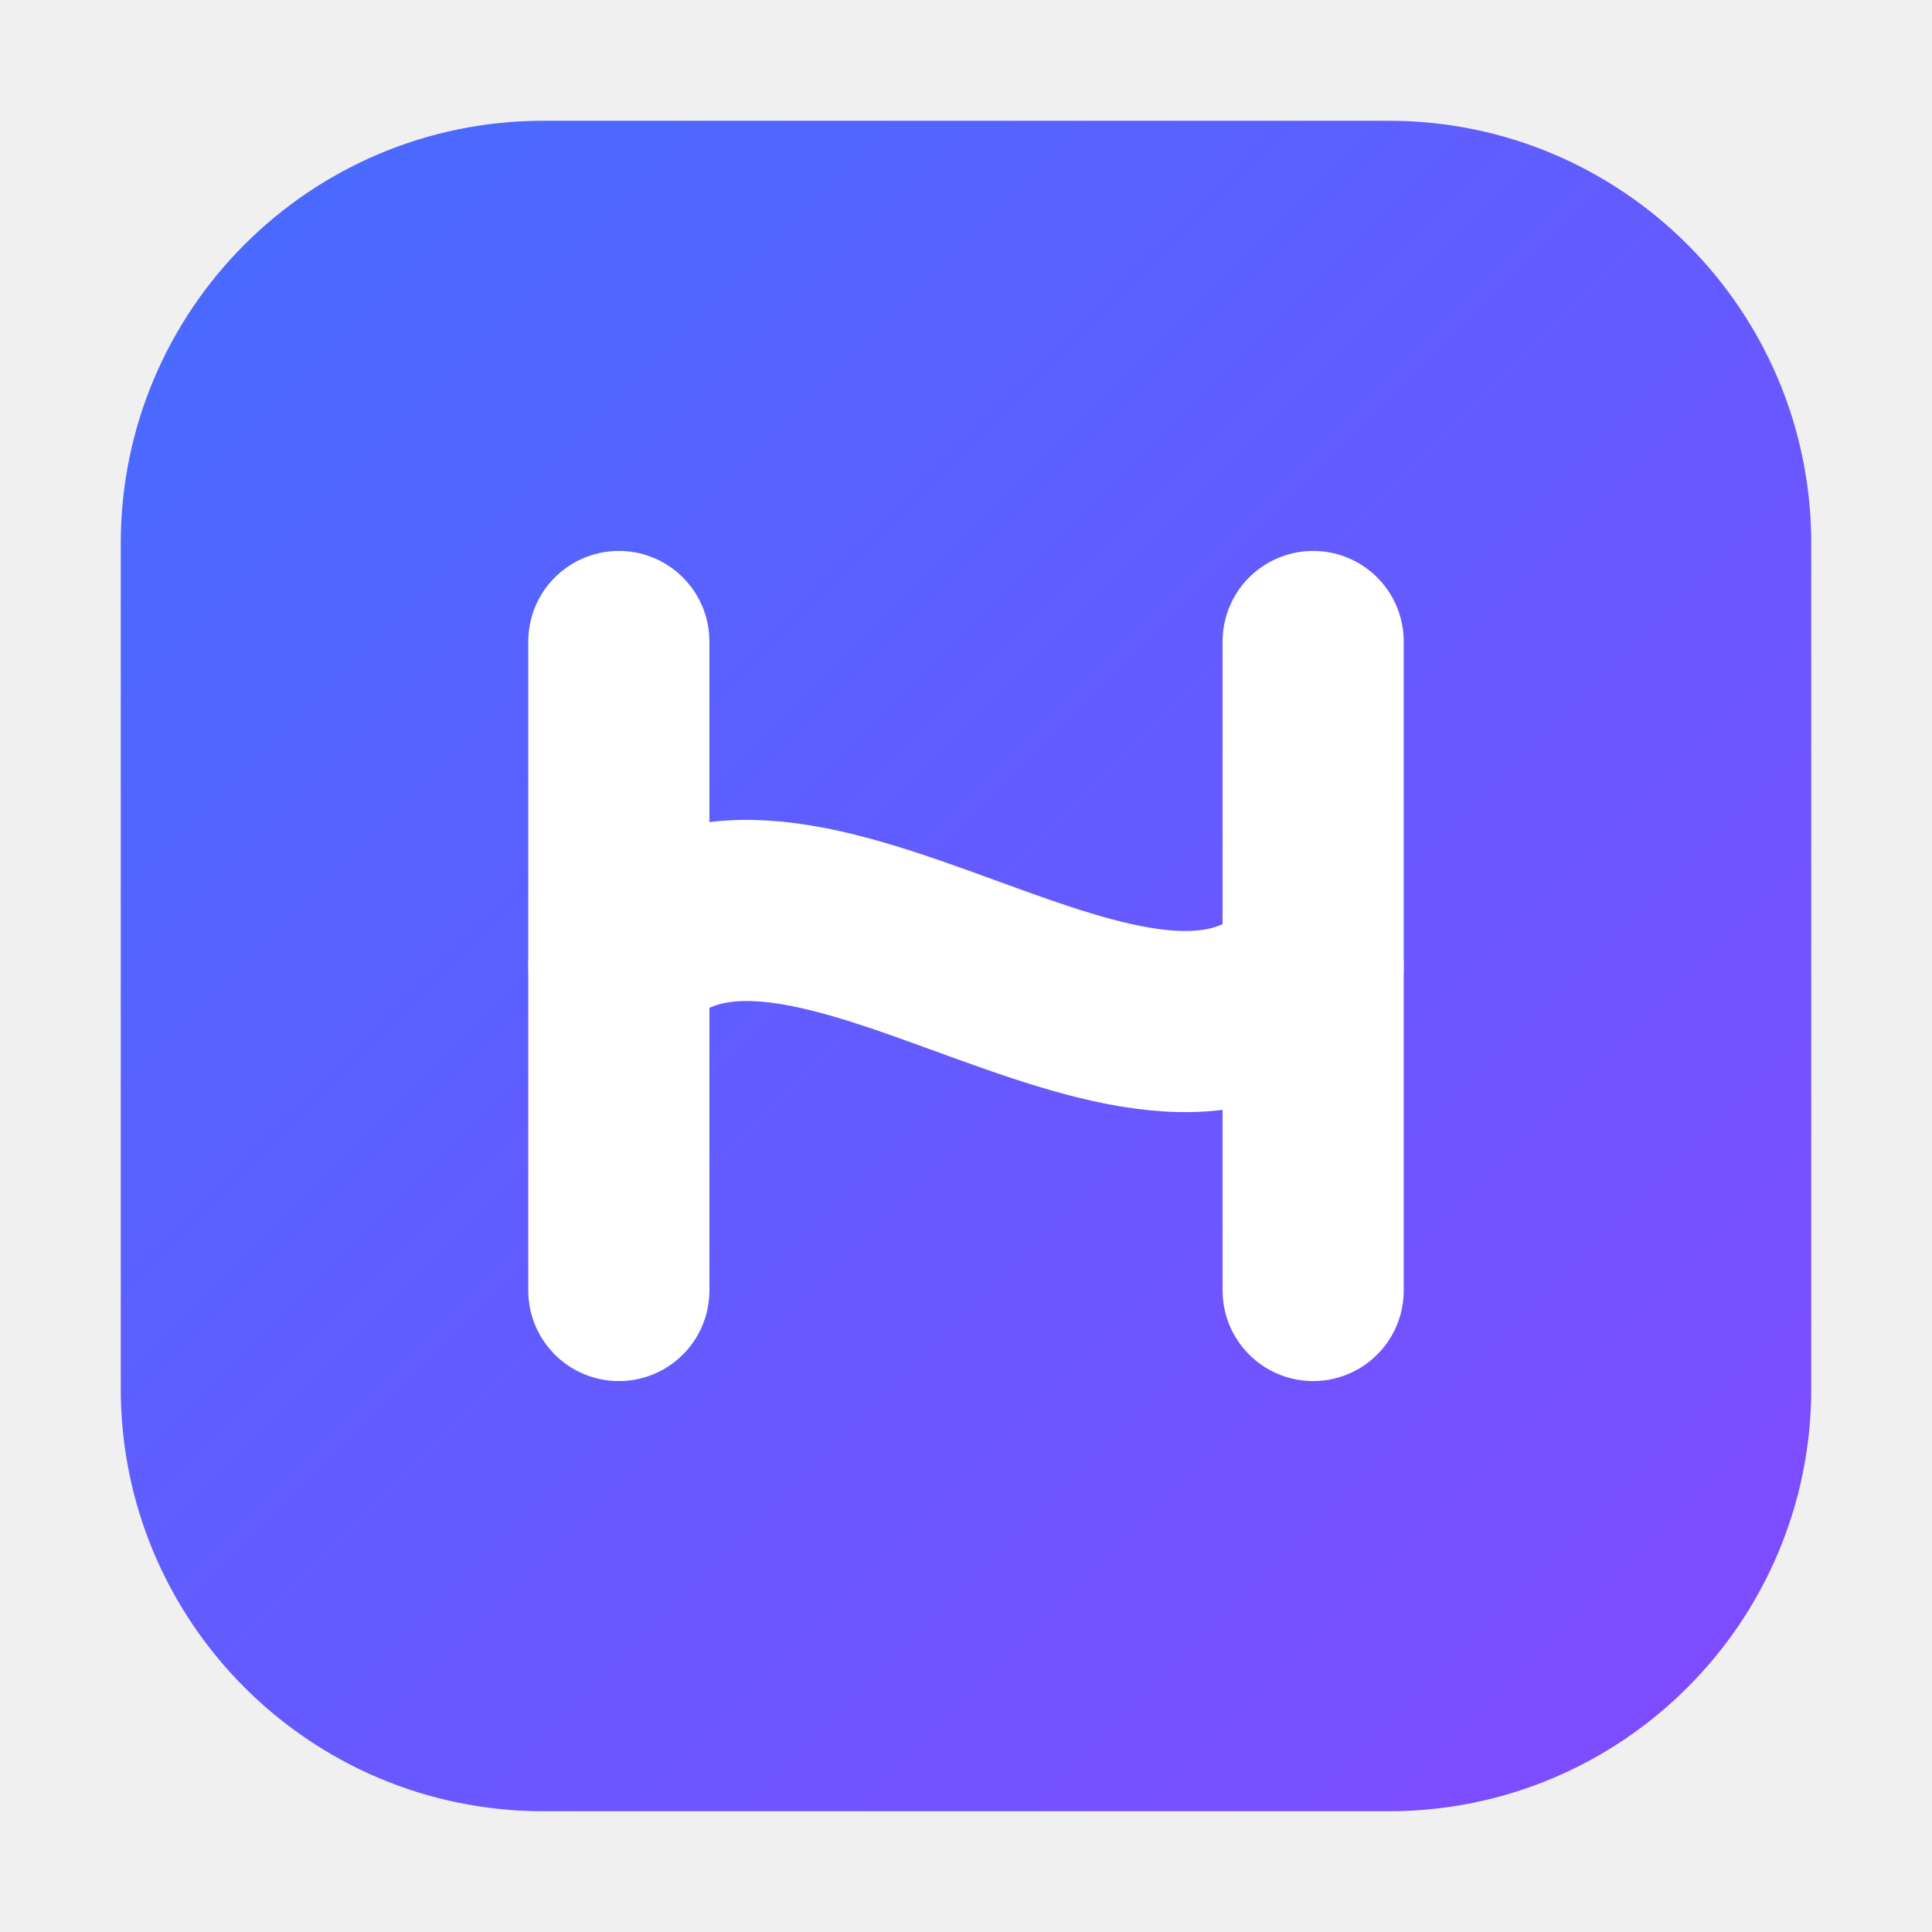
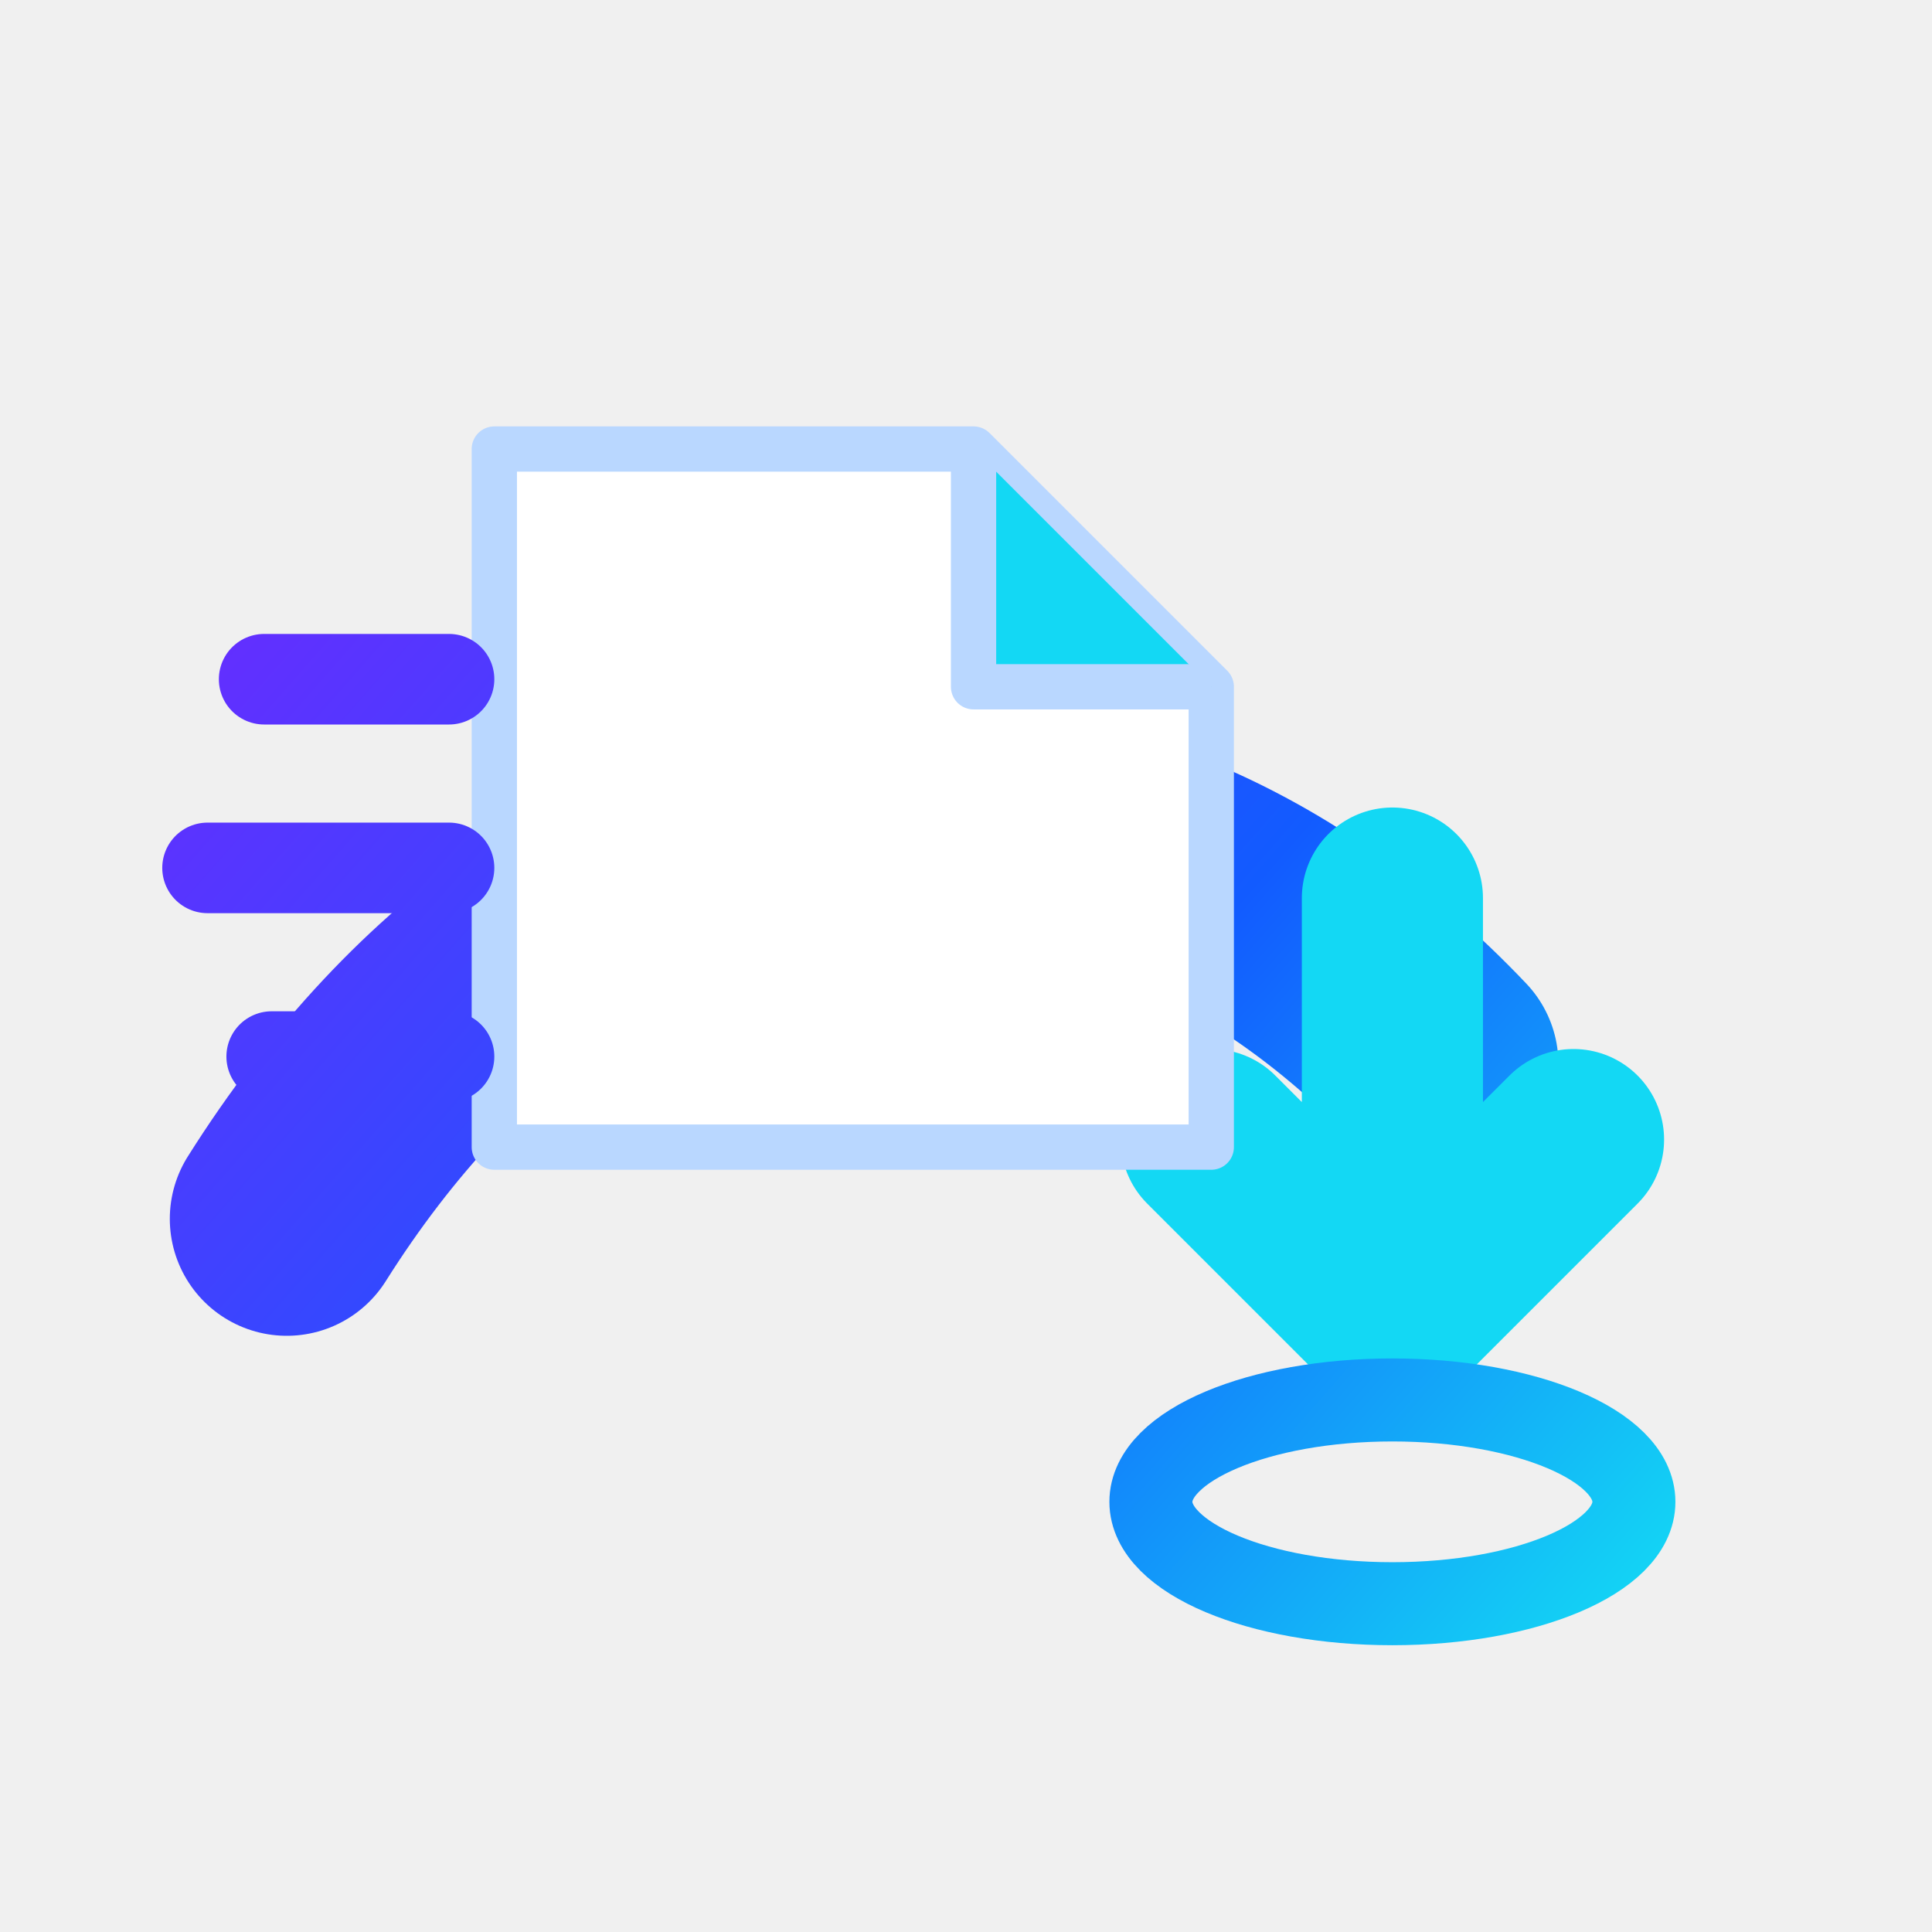
<svg xmlns="http://www.w3.org/2000/svg" width="512" height="512" viewBox="0 0 512 512" fill="none">
  <defs>
-     <linearGradient id="surface" x1="64" y1="64" x2="448" y2="448" gradientUnits="userSpaceOnUse">
-       <stop stop-color="#4A6AFF" />
-       <stop offset="1" stop-color="#7D4CFF" />
+     <linearGradient id="handoff" x1="70" y1="100" x2="440" y2="425" gradientUnits="userSpaceOnUse">
+       <stop stop-color="#6F28FF" />
+       <stop offset="0.58" stop-color="#125BFF" />
+       <stop offset="1" stop-color="#13D8F4" />
    </linearGradient>
  </defs>
-   <rect x="32" y="32" width="448" height="448" rx="112" fill="url(#surface)" />
-   <path d="M164 170V342M348 170V342" stroke="white" stroke-width="48" stroke-linecap="round" />
-   <path d="M164 256C208 205 304 307 348 256" stroke="white" stroke-width="48" stroke-linecap="round" fill="none" />
+   <path d="M76 323C156 196 290 185 382 282" stroke="url(#handoff)" stroke-width="62" stroke-linecap="round" />
+   <path d="M369 238V345M321 302L369 350L417 302" stroke="#13D8F4" stroke-width="48" stroke-linecap="round" stroke-linejoin="round" />
+   <path d="M131 119H258L321 182V304H131V119Z" fill="white" stroke="#B9D7FF" stroke-width="12" stroke-linejoin="round" />
+   <path d="M258 119V182H321" fill="#13D8F4" stroke="#B9D7FF" stroke-width="12" stroke-linejoin="round" />
+   <path d="M70 180H119M55 230H119M72 280H119" stroke="url(#handoff)" stroke-width="24" stroke-linecap="round" />
+   <ellipse cx="369" cy="398" rx="64" ry="27" stroke="url(#handoff)" stroke-width="22" />
</svg>
